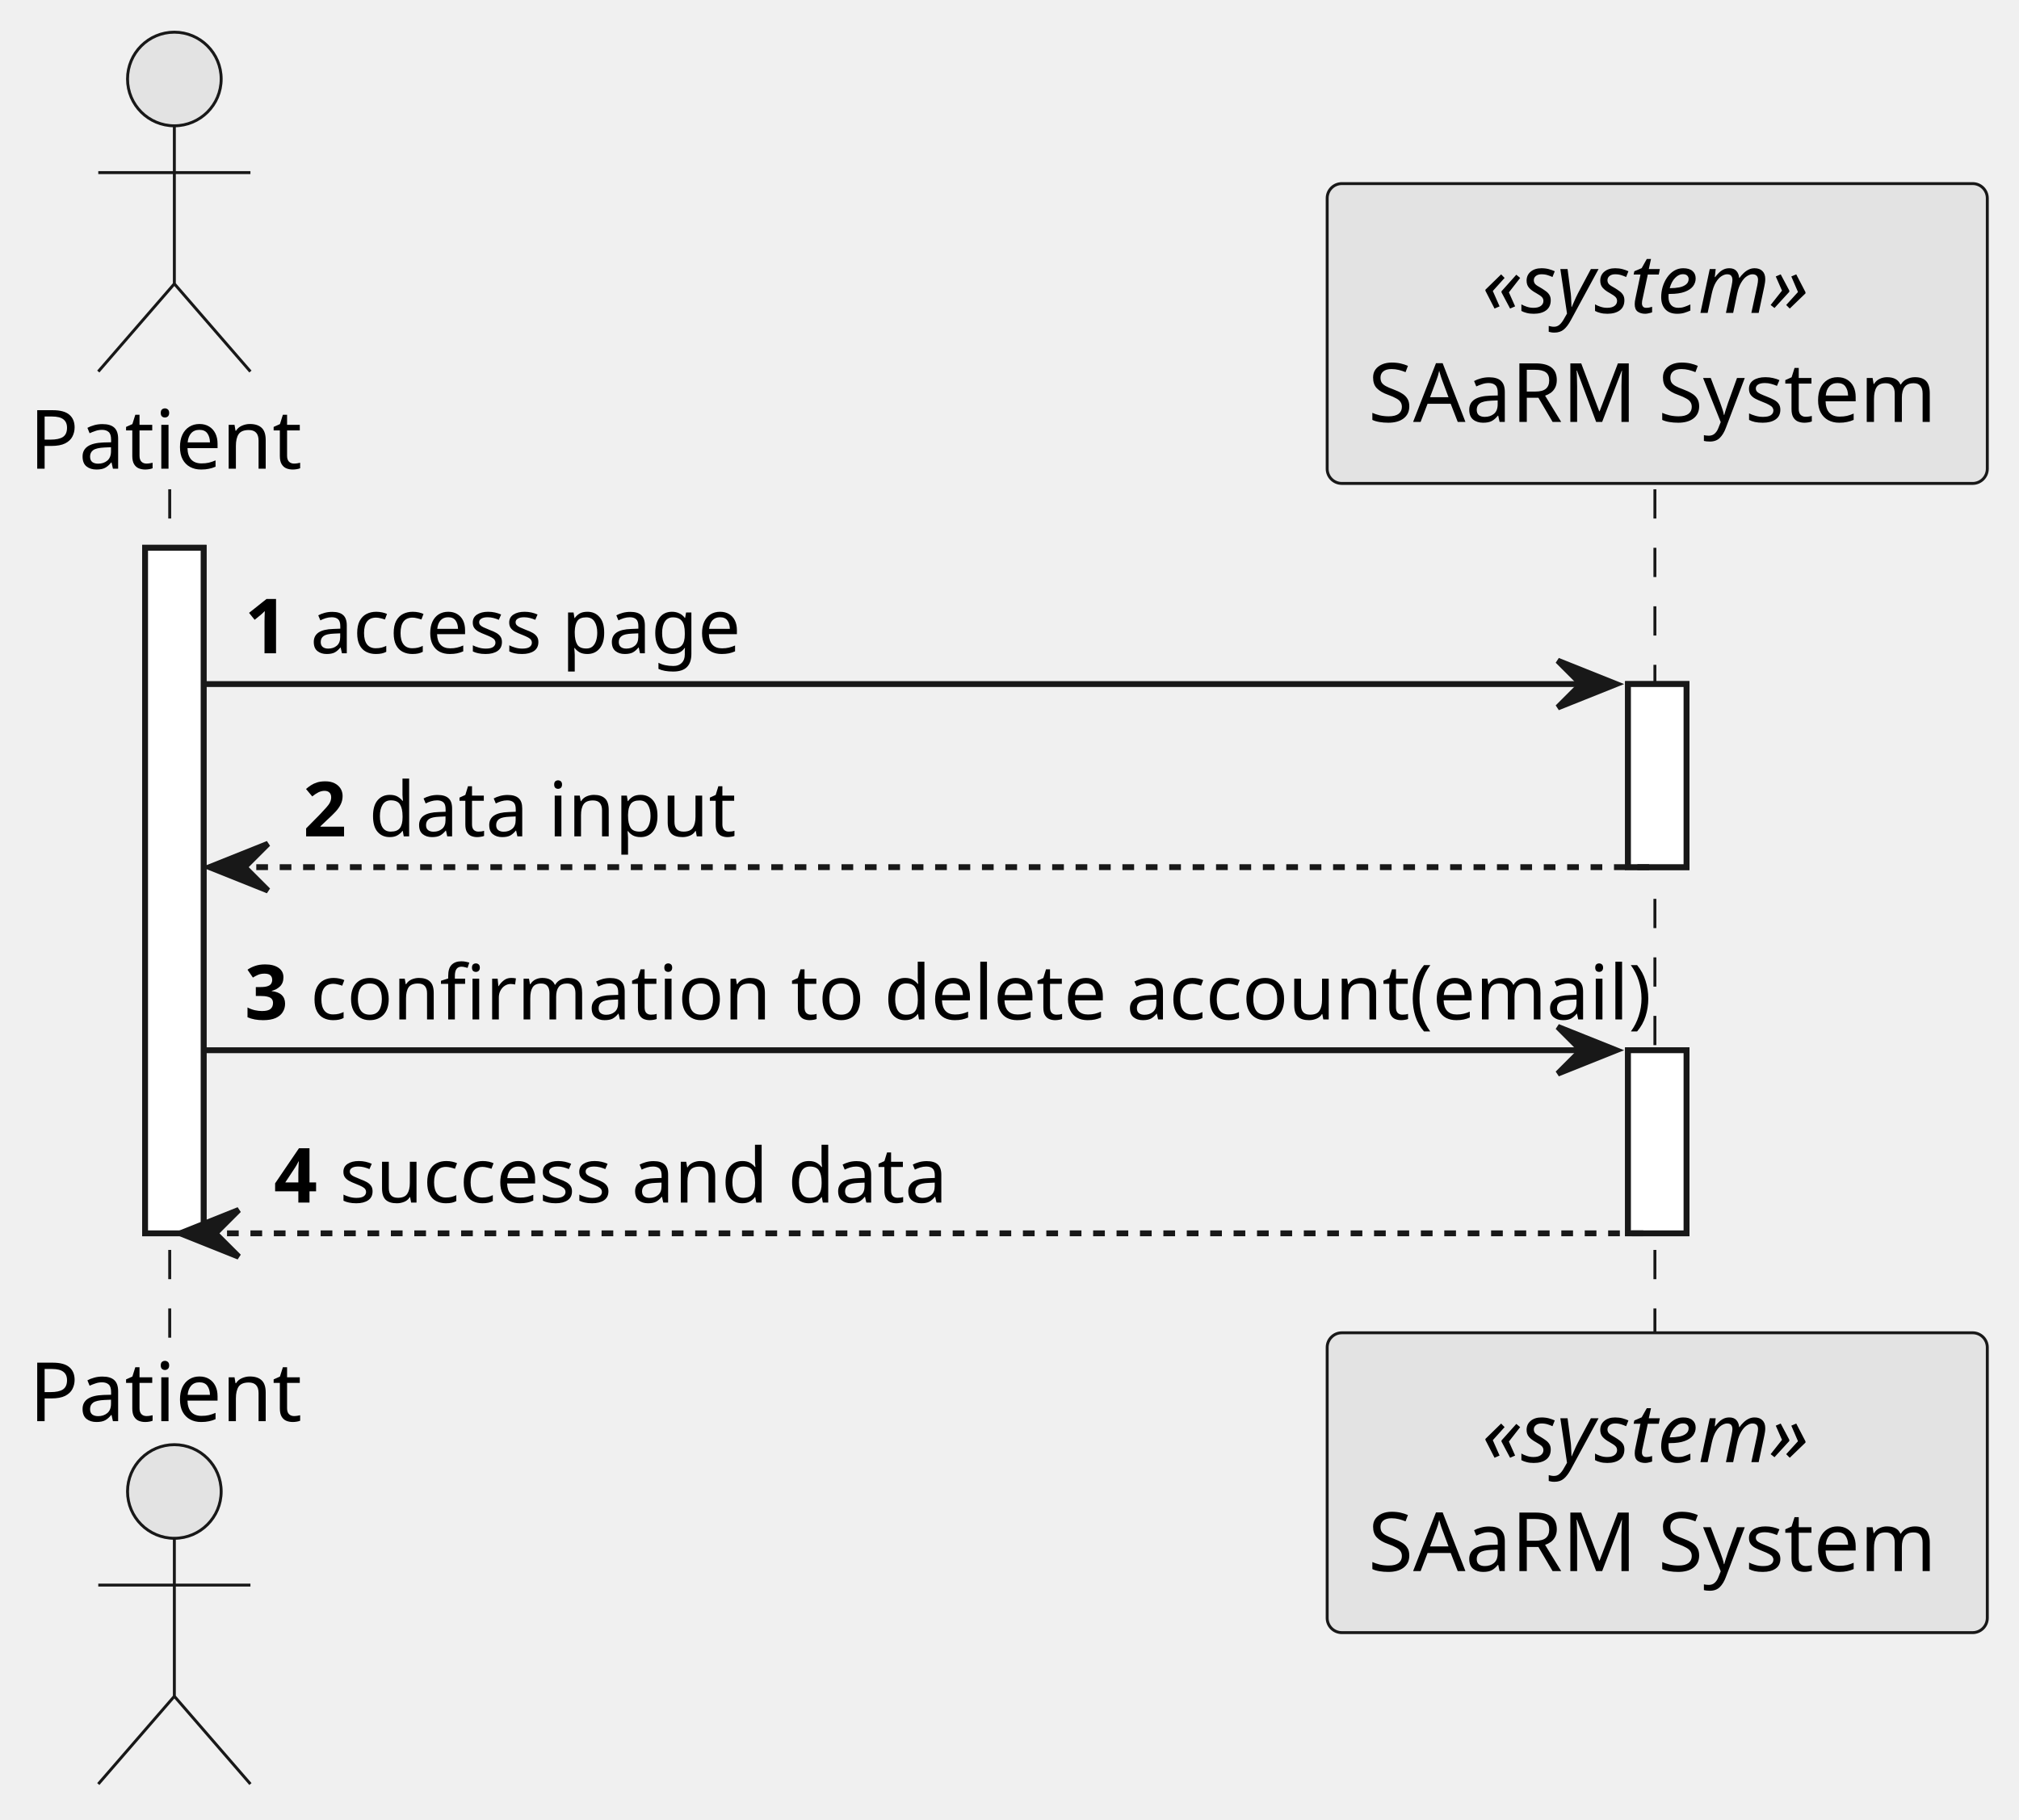
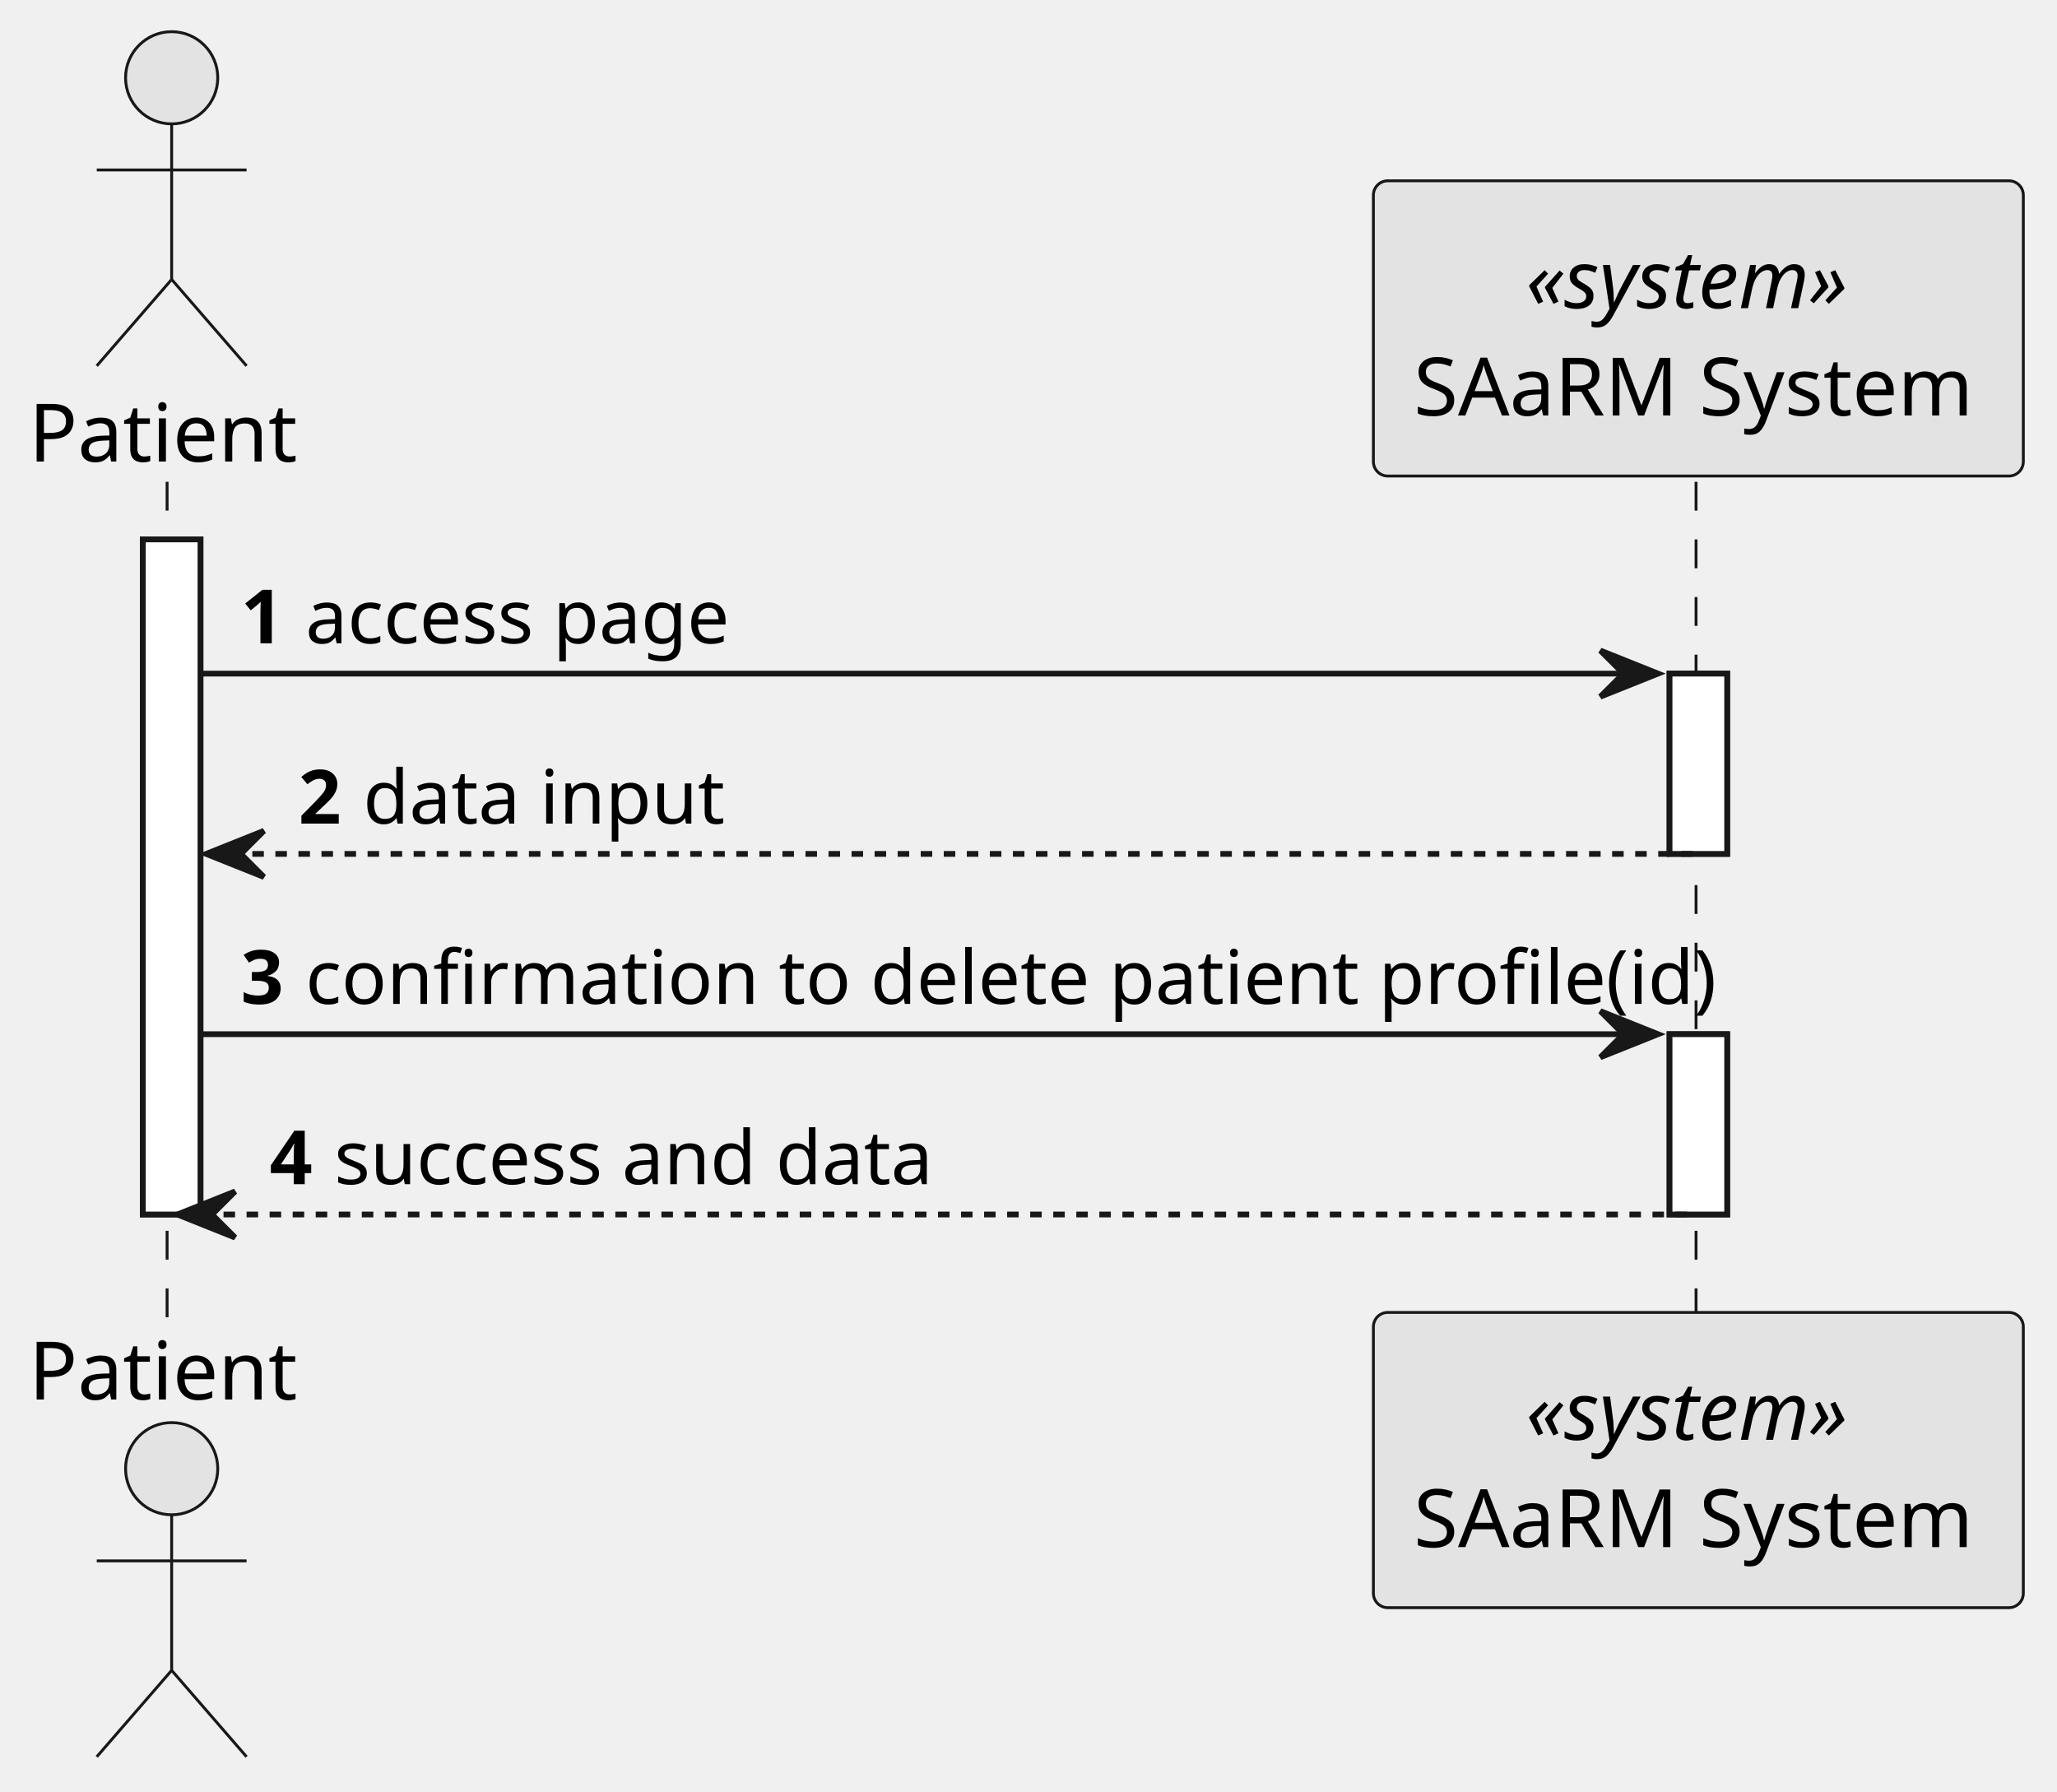
- <svg xmlns="http://www.w3.org/2000/svg" contentStyleType="text/css" height="311px" preserveAspectRatio="none" style="width:345px;height:311px;background:#FFFFFF;" version="1.1" viewBox="0 0 345 311" width="345px" zoomAndPan="magnify">
+ <svg xmlns="http://www.w3.org/2000/svg" contentStyleType="text/css" height="311px" preserveAspectRatio="none" style="width:357px;height:311px;background:#FFFFFF;" version="1.1" viewBox="0 0 357 311" width="357px" zoomAndPan="magnify">
  <defs />
  <g>
    <rect fill="#FFFFFF" height="117.164" style="stroke:#181818;stroke-width:1.0;" width="10" x="24.793" y="93.621" />
-     <rect fill="#FFFFFF" height="31.291" style="stroke:#181818;stroke-width:1.0;" width="10" x="278.184" y="116.912" />
-     <rect fill="#FFFFFF" height="31.291" style="stroke:#181818;stroke-width:1.0;" width="10" x="278.184" y="179.494" />
+     <rect fill="#FFFFFF" height="31.291" style="stroke:#181818;stroke-width:1.0;" width="10" x="289.755" y="116.912" />
+     <rect fill="#FFFFFF" height="31.291" style="stroke:#181818;stroke-width:1.0;" width="10" x="289.755" y="179.494" />
    <line style="stroke:#181818;stroke-width:0.5;stroke-dasharray:5.0,5.0;" x1="29" x2="29" y1="83.621" y2="228.785" />
-     <line style="stroke:#181818;stroke-width:0.5;stroke-dasharray:5.0,5.0;" x1="282.784" x2="282.784" y1="83.621" y2="228.785" />
+     <line style="stroke:#181818;stroke-width:0.5;stroke-dasharray:5.0,5.0;" x1="294.356" x2="294.356" y1="83.621" y2="228.785" />
    <text fill="#000000" font-family="sans-serif" font-size="14" lengthAdjust="spacing" textLength="43.586" x="5" y="80.107">Patient</text>
    <ellipse cx="29.793" cy="13.5" fill="#E3E3E3" rx="8" ry="8" style="stroke:#181818;stroke-width:0.5;" />
    <path d="M29.793,21.5 L29.793,48.5 M16.793,29.5 L42.793,29.5 M29.793,48.5 L16.793,63.5 M29.793,48.5 L42.793,63.5 " fill="none" style="stroke:#181818;stroke-width:0.5;" />
    <text fill="#000000" font-family="sans-serif" font-size="14" lengthAdjust="spacing" textLength="43.586" x="5" y="242.893">Patient</text>
    <ellipse cx="29.793" cy="254.906" fill="#E3E3E3" rx="8" ry="8" style="stroke:#181818;stroke-width:0.5;" />
    <path d="M29.793,262.906 L29.793,289.906 M16.793,270.906 L42.793,270.906 M29.793,289.906 L16.793,304.906 M29.793,289.906 L42.793,304.906 " fill="none" style="stroke:#181818;stroke-width:0.5;" />
-     <rect fill="#E3E3E3" height="51.242" rx="2.5" ry="2.5" style="stroke:#181818;stroke-width:0.5;" width="112.8" x="226.784" y="31.379" />
-     <text fill="#000000" font-family="sans-serif" font-size="14" font-style="italic" lengthAdjust="spacing" textLength="59.91" x="253.228" y="53.486">«system»</text>
-     <text fill="#000000" font-family="sans-serif" font-size="14" lengthAdjust="spacing" textLength="98.8" x="233.784" y="72.107">SAaRM System</text>
-     <rect fill="#E3E3E3" height="51.242" rx="2.5" ry="2.5" style="stroke:#181818;stroke-width:0.5;" width="112.8" x="226.784" y="227.785" />
-     <text fill="#000000" font-family="sans-serif" font-size="14" font-style="italic" lengthAdjust="spacing" textLength="59.91" x="253.228" y="249.893">«system»</text>
-     <text fill="#000000" font-family="sans-serif" font-size="14" lengthAdjust="spacing" textLength="98.8" x="233.784" y="268.514">SAaRM System</text>
+     <rect fill="#E3E3E3" height="51.242" rx="2.5" ry="2.5" style="stroke:#181818;stroke-width:0.5;" width="112.8" x="238.356" y="31.379" />
+     <text fill="#000000" font-family="sans-serif" font-size="14" font-style="italic" lengthAdjust="spacing" textLength="59.91" x="264.8" y="53.486">«system»</text>
+     <text fill="#000000" font-family="sans-serif" font-size="14" lengthAdjust="spacing" textLength="98.8" x="245.356" y="72.107">SAaRM System</text>
+     <rect fill="#E3E3E3" height="51.242" rx="2.5" ry="2.5" style="stroke:#181818;stroke-width:0.5;" width="112.8" x="238.356" y="227.785" />
+     <text fill="#000000" font-family="sans-serif" font-size="14" font-style="italic" lengthAdjust="spacing" textLength="59.91" x="264.8" y="249.893">«system»</text>
+     <text fill="#000000" font-family="sans-serif" font-size="14" lengthAdjust="spacing" textLength="98.8" x="245.356" y="268.514">SAaRM System</text>
    <rect fill="#FFFFFF" height="117.164" style="stroke:#181818;stroke-width:1.0;" width="10" x="24.793" y="93.621" />
-     <rect fill="#FFFFFF" height="31.291" style="stroke:#181818;stroke-width:1.0;" width="10" x="278.184" y="116.912" />
-     <rect fill="#FFFFFF" height="31.291" style="stroke:#181818;stroke-width:1.0;" width="10" x="278.184" y="179.494" />
-     <polygon fill="#181818" points="266.184,112.912,276.184,116.912,266.184,120.912,270.184,116.912" style="stroke:#181818;stroke-width:1.0;" />
-     <line style="stroke:#181818;stroke-width:1.0;" x1="34.793" x2="272.184" y1="116.912" y2="116.912" />
+     <rect fill="#FFFFFF" height="31.291" style="stroke:#181818;stroke-width:1.0;" width="10" x="289.755" y="116.912" />
+     <rect fill="#FFFFFF" height="31.291" style="stroke:#181818;stroke-width:1.0;" width="10" x="289.755" y="179.494" />
+     <polygon fill="#181818" points="277.755,112.912,287.755,116.912,277.755,120.912,281.755,116.912" style="stroke:#181818;stroke-width:1.0;" />
+     <line style="stroke:#181818;stroke-width:1.0;" x1="34.793" x2="283.755" y1="116.912" y2="116.912" />
    <text fill="#000000" font-family="sans-serif" font-size="13" font-weight="bold" lengthAdjust="spacing" textLength="7.23" x="41.793" y="111.649">1</text>
    <text fill="#000000" font-family="sans-serif" font-size="13" lengthAdjust="spacing" textLength="72.992" x="53.023" y="111.649">access page</text>
    <polygon fill="#181818" points="45.793,144.203,35.793,148.203,45.793,152.203,41.793,148.203" style="stroke:#181818;stroke-width:1.0;" />
-     <line style="stroke:#181818;stroke-width:1.0;stroke-dasharray:2.0,2.0;" x1="39.793" x2="282.184" y1="148.203" y2="148.203" />
+     <line style="stroke:#181818;stroke-width:1.0;stroke-dasharray:2.0,2.0;" x1="39.793" x2="293.755" y1="148.203" y2="148.203" />
    <text fill="#000000" font-family="sans-serif" font-size="13" font-weight="bold" lengthAdjust="spacing" textLength="7.23" x="51.793" y="142.94">2</text>
    <text fill="#000000" font-family="sans-serif" font-size="13" lengthAdjust="spacing" textLength="57.103" x="63.023" y="142.94">data input</text>
-     <polygon fill="#181818" points="266.184,175.494,276.184,179.494,266.184,183.494,270.184,179.494" style="stroke:#181818;stroke-width:1.0;" />
-     <line style="stroke:#181818;stroke-width:1.0;" x1="34.793" x2="272.184" y1="179.494" y2="179.494" />
+     <polygon fill="#181818" points="277.755,175.494,287.755,179.494,277.755,183.494,281.755,179.494" style="stroke:#181818;stroke-width:1.0;" />
+     <line style="stroke:#181818;stroke-width:1.0;" x1="34.793" x2="283.755" y1="179.494" y2="179.494" />
    <text fill="#000000" font-family="sans-serif" font-size="13" font-weight="bold" lengthAdjust="spacing" textLength="7.23" x="41.793" y="174.231">3</text>
-     <text fill="#000000" font-family="sans-serif" font-size="13" lengthAdjust="spacing" textLength="213.161" x="53.023" y="174.231">confirmation to delete account(email)</text>
+     <text fill="#000000" font-family="sans-serif" font-size="13" lengthAdjust="spacing" textLength="224.732" x="53.023" y="174.231">confirmation to delete patient profile(id)</text>
    <polygon fill="#181818" points="40.793,206.785,30.793,210.785,40.793,214.785,36.793,210.785" style="stroke:#181818;stroke-width:1.0;" />
-     <line style="stroke:#181818;stroke-width:1.0;stroke-dasharray:2.0,2.0;" x1="34.793" x2="282.184" y1="210.785" y2="210.785" />
+     <line style="stroke:#181818;stroke-width:1.0;stroke-dasharray:2.0,2.0;" x1="34.793" x2="293.755" y1="210.785" y2="210.785" />
    <text fill="#000000" font-family="sans-serif" font-size="13" font-weight="bold" lengthAdjust="spacing" textLength="7.23" x="46.793" y="205.523">4</text>
    <text fill="#000000" font-family="sans-serif" font-size="13" lengthAdjust="spacing" textLength="101.175" x="58.023" y="205.523">success and data</text>
  </g>
</svg>
